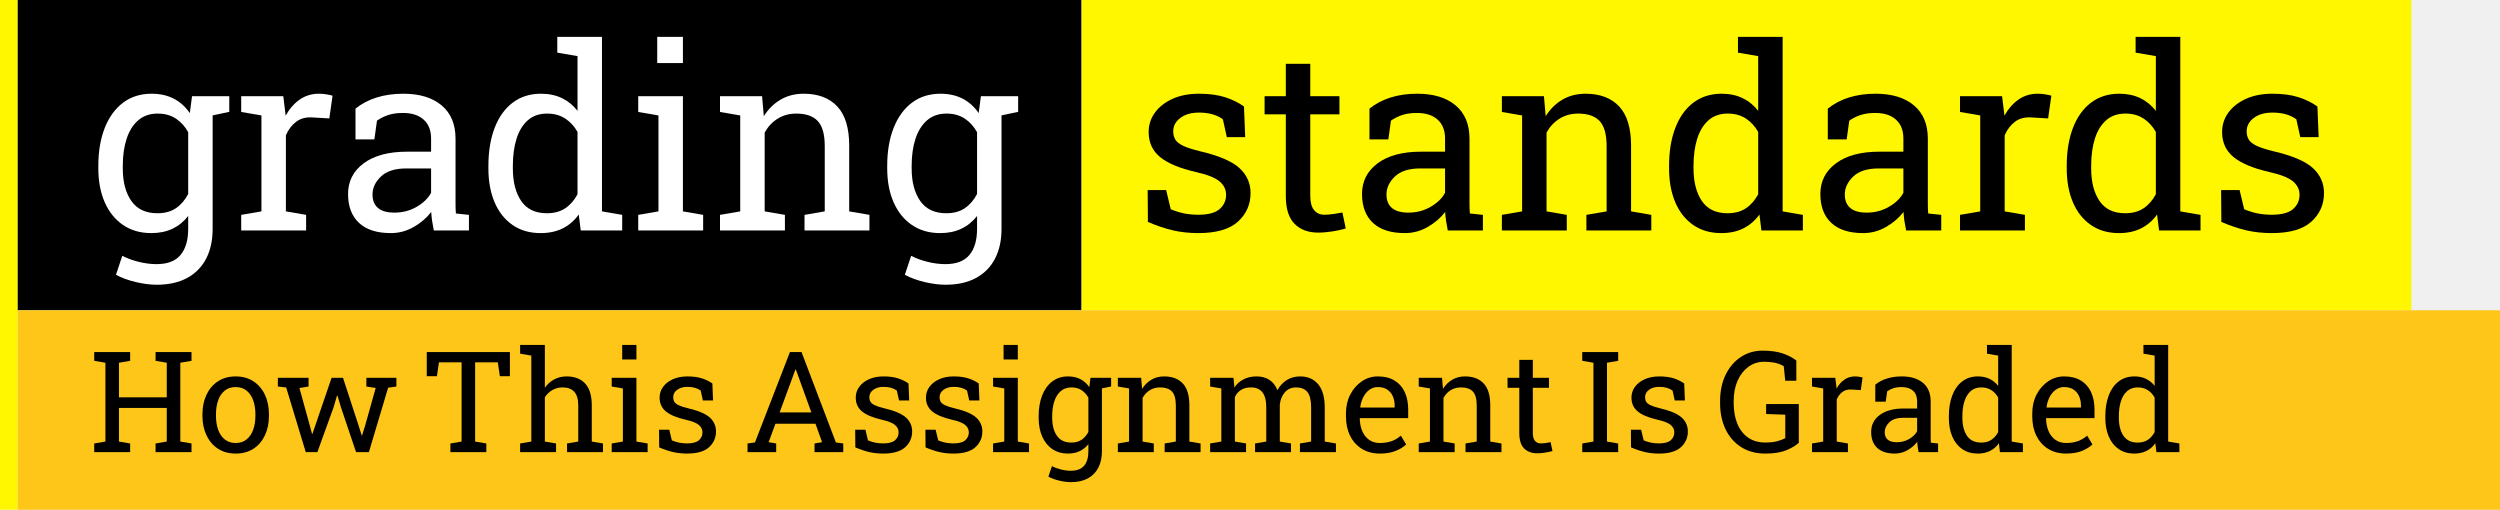
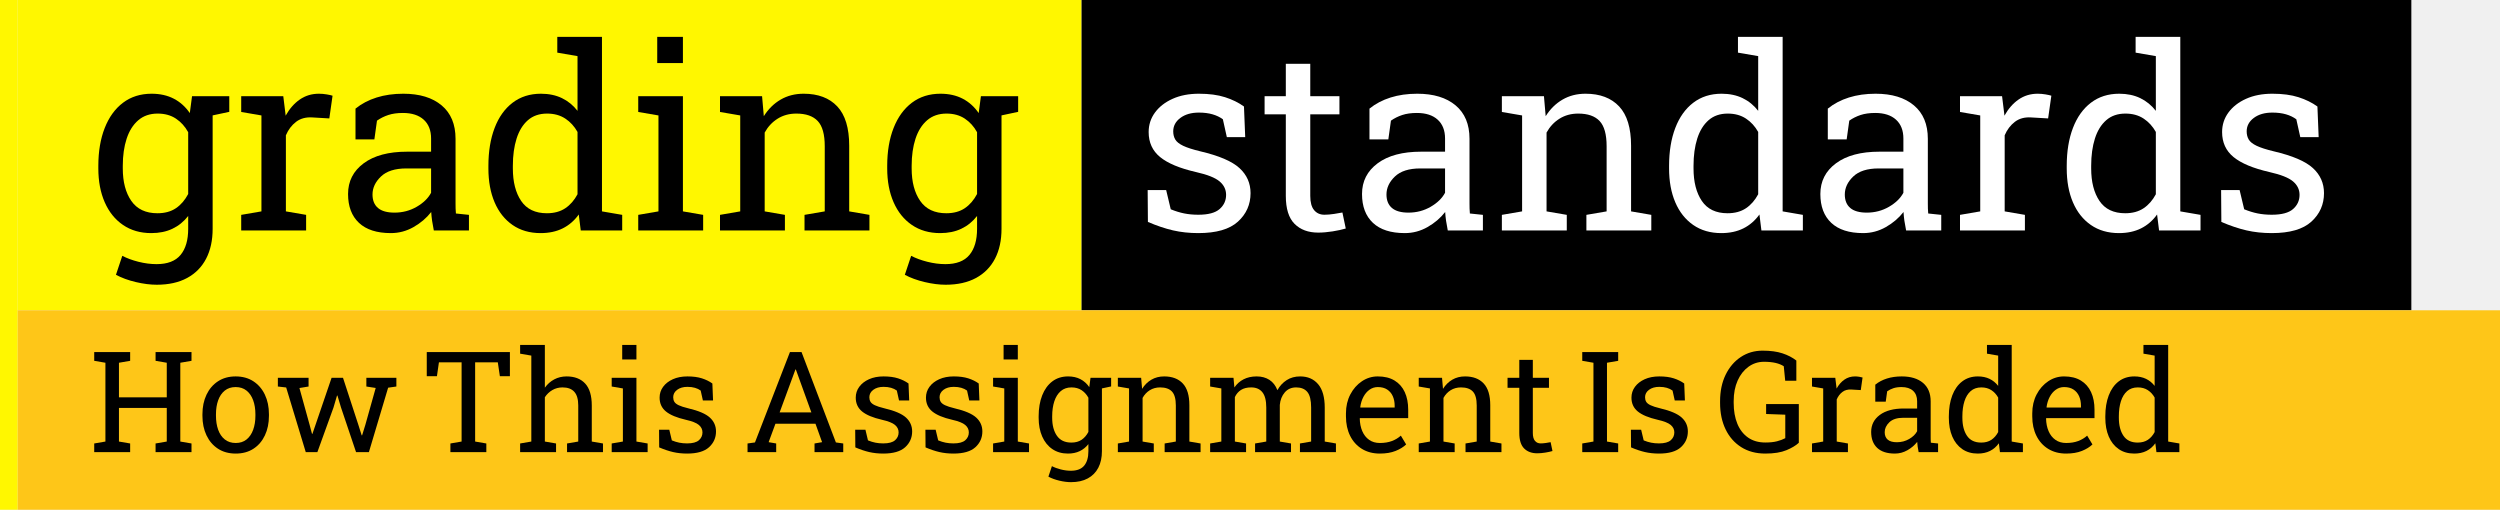
<svg xmlns="http://www.w3.org/2000/svg" viewBox="0 0 564 115" width="564" height="115">
  <rect x="0" y="0" width="4" height="115" fill="#FFF700" />
-   <rect x="4" y="0" width="240" height="70" fill="#000000" />
-   <rect x="244" y="0" width="300" height="70" fill="#FFF700" />
+   <rect x="4" y="0" width="240" height="70" fill="#FFF700" />
+   <rect x="244" y="0" width="300" height="70" fill="#000000" />
  <rect x="4" y="70" width="560" height="45" fill="#FEC618" />
-   <g fill="#FFFFFF">
+   <g fill="#000000">
    <path d="M549 -437Q471 -437 380.0 -415.5Q289 -394 220 -357L271 -204Q326 -233 401.0 -252.0Q476 -271 547 -271Q679 -271 740.5 -197.0Q802 -123 802 14V117Q749 49 675.0 14.0Q601 -21 505 -21Q373 -21 277.0 44.5Q181 110 129.5 227.5Q78 345 78 500V521Q78 695 129.5 826.0Q181 957 277.0 1029.5Q373 1102 507 1102Q609 1102 686.0 1062.0Q763 1022 815 946L833 1082H999V14Q999 -126 946.5 -227.0Q894 -328 793.5 -382.5Q693 -437 549 -437ZM554 139Q643 139 703.0 179.5Q763 220 802 294V792Q764 861 703.0 901.5Q642 942 556 942Q462 942 399.5 888.0Q337 834 306.0 739.5Q275 645 275 521V500Q275 337 344.0 238.0Q413 139 554 139ZM969 921 892 1082H1133V956Z" transform="translate(20.00, 52.00) scale(0.028, -0.028)" />
    <path d="M72 0V126L235 154V927L72 955V1082H411L428 944L430 925Q476 1008 543.5 1055.0Q611 1102 698 1102Q729 1102 761.5 1096.5Q794 1091 808 1086L782 903L645 911Q567 916 514.0 875.5Q461 835 432 767V154L595 126V0Z" transform="translate(52.40, 52.00) scale(0.028, -0.028)" />
    <path d="M424 -21Q255 -21 167.0 61.5Q79 144 79 294Q79 448 205.0 541.5Q331 635 555 635H748V741Q748 839 688.5 893.0Q629 947 521 947Q453 947 403.0 930.5Q353 914 312 885L291 734H139V982Q212 1041 309.0 1071.5Q406 1102 524 1102Q721 1102 833.0 1008.0Q945 914 945 739V218Q945 197 945.5 177.0Q946 157 948 137L1053 126V0H770Q761 44 756.0 79.0Q751 114 749 149Q692 76 606.5 27.5Q521 -21 424 -21ZM453 144Q551 144 632.0 191.0Q713 238 748 304V500H548Q412 500 344.0 435.0Q276 370 276 290Q276 219 320.0 181.5Q364 144 453 144Z" transform="translate(76.31, 52.00) scale(0.028, -0.028)" />
    <path d="M499 -21Q367 -21 272.5 44.5Q178 110 128.0 227.0Q78 344 78 500V521Q78 695 128.0 826.0Q178 957 273.0 1029.5Q368 1102 501 1102Q597 1102 670.5 1066.5Q744 1031 796 964V1405L633 1433V1560H796H993V154L1156 126V0H822L806 129Q753 55 676.5 17.0Q600 -21 499 -21ZM549 139Q637 139 697.0 179.0Q757 219 796 292V794Q758 862 697.0 902.0Q636 942 551 942Q457 942 396.0 888.5Q335 835 305.0 740.5Q275 646 275 521V500Q275 337 342.0 238.0Q409 139 549 139Z" transform="translate(108.00, 52.00) scale(0.028, -0.028)" />
    <path d="M67 0V126L230 154V927L67 955V1082H427V154L590 126V0ZM220 1349V1560H427V1349Z" transform="translate(142.11, 52.00) scale(0.028, -0.028)" />
    <path d="M74 0V126L237 154V927L74 955V1082H413L427 921Q481 1007 562.5 1054.5Q644 1102 748 1102Q923 1102 1019.0 999.5Q1115 897 1115 683V154L1278 126V0H755V126L918 154V679Q918 822 861.5 882.0Q805 942 689 942Q604 942 538.5 901.0Q473 860 434 789V154L597 126V0Z" transform="translate(160.36, 52.00) scale(0.028, -0.028)" />
    <path d="M549 -437Q471 -437 380.0 -415.5Q289 -394 220 -357L271 -204Q326 -233 401.0 -252.0Q476 -271 547 -271Q679 -271 740.5 -197.0Q802 -123 802 14V117Q749 49 675.0 14.0Q601 -21 505 -21Q373 -21 277.0 44.5Q181 110 129.5 227.5Q78 345 78 500V521Q78 695 129.5 826.0Q181 957 277.0 1029.5Q373 1102 507 1102Q609 1102 686.0 1062.0Q763 1022 815 946L833 1082H999V14Q999 -126 946.5 -227.0Q894 -328 793.5 -382.5Q693 -437 549 -437ZM554 139Q643 139 703.0 179.5Q763 220 802 294V792Q764 861 703.0 901.5Q642 942 556 942Q462 942 399.5 888.0Q337 834 306.0 739.5Q275 645 275 521V500Q275 337 344.0 238.0Q413 139 554 139ZM969 921 892 1082H1133V956Z" transform="translate(197.97, 52.00) scale(0.028, -0.028)" />
  </g>
-   <g fill="#000000">
+   <g fill="#FFFFFF">
    <path d="M512 -21Q403 -21 308.0 1.0Q213 23 106 69L104 326H253L290 171Q346 148 398.5 137.5Q451 127 512 127Q632 127 684.0 173.0Q736 219 736 287Q736 351 683.5 395.5Q631 440 493 471Q297 516 204.5 591.5Q112 667 112 793Q112 881 163.0 950.5Q214 1020 305.0 1061.0Q396 1102 517 1102Q640 1102 727.5 1074.0Q815 1046 880 999L890 752H742L710 896Q675 922 627.0 936.0Q579 950 517 950Q425 950 367.5 907.0Q310 864 310 799Q310 761 326.5 733.0Q343 705 390.0 682.5Q437 660 528 638Q754 585 843.5 503.0Q933 421 933 301Q933 164 831.5 71.5Q730 -21 512 -21Z" transform="translate(256.00, 52.00) scale(0.028, -0.028)" />
    <path d="M456 -17Q336 -17 265.5 53.5Q195 124 195 279V936H24V1082H195V1343H392V1082H627V936H392V279Q392 201 423.0 164.0Q454 127 506 127Q541 127 584.0 133.5Q627 140 651 145L678 16Q635 3 572.5 -7.0Q510 -17 456 -17Z" transform="translate(284.62, 52.00) scale(0.028, -0.028)" />
    <path d="M424 -21Q255 -21 167.0 61.5Q79 144 79 294Q79 448 205.0 541.5Q331 635 555 635H748V741Q748 839 688.5 893.0Q629 947 521 947Q453 947 403.0 930.5Q353 914 312 885L291 734H139V982Q212 1041 309.0 1071.5Q406 1102 524 1102Q721 1102 833.0 1008.0Q945 914 945 739V218Q945 197 945.5 177.0Q946 157 948 137L1053 126V0H770Q761 44 756.0 79.0Q751 114 749 149Q692 76 606.5 27.5Q521 -21 424 -21ZM453 144Q551 144 632.0 191.0Q713 238 748 304V500H548Q412 500 344.0 435.0Q276 370 276 290Q276 219 320.0 181.5Q364 144 453 144Z" transform="translate(305.06, 52.00) scale(0.028, -0.028)" />
    <path d="M74 0V126L237 154V927L74 955V1082H413L427 921Q481 1007 562.5 1054.5Q644 1102 748 1102Q923 1102 1019.0 999.5Q1115 897 1115 683V154L1278 126V0H755V126L918 154V679Q918 822 861.5 882.0Q805 942 689 942Q604 942 538.5 901.0Q473 860 434 789V154L597 126V0Z" transform="translate(336.75, 52.00) scale(0.028, -0.028)" />
    <path d="M499 -21Q367 -21 272.5 44.5Q178 110 128.0 227.0Q78 344 78 500V521Q78 695 128.0 826.0Q178 957 273.0 1029.5Q368 1102 501 1102Q597 1102 670.5 1066.5Q744 1031 796 964V1405L633 1433V1560H796H993V154L1156 126V0H822L806 129Q753 55 676.5 17.0Q600 -21 499 -21ZM549 139Q637 139 697.0 179.0Q757 219 796 292V794Q758 862 697.0 902.0Q636 942 551 942Q457 942 396.0 888.5Q335 835 305.0 740.5Q275 646 275 521V500Q275 337 342.0 238.0Q409 139 549 139Z" transform="translate(374.36, 52.00) scale(0.028, -0.028)" />
    <path d="M424 -21Q255 -21 167.0 61.5Q79 144 79 294Q79 448 205.0 541.5Q331 635 555 635H748V741Q748 839 688.5 893.0Q629 947 521 947Q453 947 403.0 930.5Q353 914 312 885L291 734H139V982Q212 1041 309.0 1071.5Q406 1102 524 1102Q721 1102 833.0 1008.0Q945 914 945 739V218Q945 197 945.5 177.0Q946 157 948 137L1053 126V0H770Q761 44 756.0 79.0Q751 114 749 149Q692 76 606.5 27.5Q521 -21 424 -21ZM453 144Q551 144 632.0 191.0Q713 238 748 304V500H548Q412 500 344.0 435.0Q276 370 276 290Q276 219 320.0 181.5Q364 144 453 144Z" transform="translate(408.46, 52.00) scale(0.028, -0.028)" />
    <path d="M72 0V126L235 154V927L72 955V1082H411L428 944L430 925Q476 1008 543.5 1055.0Q611 1102 698 1102Q729 1102 761.5 1096.5Q794 1091 808 1086L782 903L645 911Q567 916 514.0 875.5Q461 835 432 767V154L595 126V0Z" transform="translate(440.16, 52.00) scale(0.028, -0.028)" />
    <path d="M499 -21Q367 -21 272.5 44.5Q178 110 128.0 227.0Q78 344 78 500V521Q78 695 128.0 826.0Q178 957 273.0 1029.5Q368 1102 501 1102Q597 1102 670.5 1066.5Q744 1031 796 964V1405L633 1433V1560H796H993V154L1156 126V0H822L806 129Q753 55 676.5 17.0Q600 -21 499 -21ZM549 139Q637 139 697.0 179.0Q757 219 796 292V794Q758 862 697.0 902.0Q636 942 551 942Q457 942 396.0 888.5Q335 835 305.0 740.5Q275 646 275 521V500Q275 337 342.0 238.0Q409 139 549 139Z" transform="translate(464.07, 52.00) scale(0.028, -0.028)" />
    <path d="M512 -21Q403 -21 308.0 1.0Q213 23 106 69L104 326H253L290 171Q346 148 398.5 137.5Q451 127 512 127Q632 127 684.0 173.0Q736 219 736 287Q736 351 683.5 395.5Q631 440 493 471Q297 516 204.5 591.5Q112 667 112 793Q112 881 163.0 950.5Q214 1020 305.0 1061.0Q396 1102 517 1102Q640 1102 727.5 1074.0Q815 1046 880 999L890 752H742L710 896Q675 922 627.0 936.0Q579 950 517 950Q425 950 367.5 907.0Q310 864 310 799Q310 761 326.5 733.0Q343 705 390.0 682.5Q437 660 528 638Q754 585 843.5 503.0Q933 421 933 301Q933 164 831.5 71.5Q730 -21 512 -21Z" transform="translate(498.17, 52.00) scale(0.028, -0.028)" />
  </g>
  <g fill="#000000">
    <path d="M81 0V126L244 154V1301L81 1329V1456H604V1329L441 1301V798H1137V1301L974 1329V1456H1137H1334H1497V1329L1334 1301V154L1497 126V0H974V126L1137 154V643H441V154L604 126V0Z" transform="translate(20.00, 102.00) scale(0.0155, -0.0155)" />
    <path d="M563 -21Q413 -21 304.5 49.5Q196 120 137.0 244.5Q78 369 78 529V551Q78 711 137.0 835.5Q196 960 304.5 1031.0Q413 1102 561 1102Q711 1102 819.5 1031.0Q928 960 987.0 836.0Q1046 712 1046 551V529Q1046 368 987.0 243.5Q928 119 820.0 49.0Q712 -21 563 -21ZM563 133Q657 133 720.5 184.5Q784 236 816.5 325.5Q849 415 849 529V551Q849 665 816.5 754.5Q784 844 720.0 895.5Q656 947 561 947Q467 947 403.0 895.5Q339 844 307.0 754.5Q275 665 275 551V529Q275 415 307.0 325.5Q339 236 403.5 184.5Q468 133 563 133Z" transform="translate(44.46, 102.00) scale(0.0155, -0.0155)" />
    <path d="M458 0 173 941 52 955V1082H499V955L366 933L515 394L549 266H555L599 394L834 1082H1000L1224 396L1272 244H1278L1325 396L1476 934L1340 955V1082H1777V955L1657 938L1377 0H1190L971 650L919 824L913 823L862 650L627 0Z" transform="translate(61.88, 102.00) scale(0.0155, -0.0155)" />
    <path d="M440 0V126L603 154V1307H273L244 1105H96V1456H1306V1105H1160L1130 1307H800V154L963 126V0Z" transform="translate(94.79, 102.00) scale(0.0155, -0.0155)" />
    <path d="M49 0V126L212 154V1405L49 1433V1560H409V938Q465 1016 546.0 1059.0Q627 1102 726 1102Q900 1102 996.0 998.0Q1092 894 1092 678V154L1255 126V0H732V126L895 154V680Q895 814 837.5 878.0Q780 942 666 942Q585 942 518.5 903.5Q452 865 409 799V154L572 126V0Z" transform="translate(116.58, 102.00) scale(0.0155, -0.0155)" />
    <path d="M67 0V126L230 154V927L67 955V1082H427V154L590 126V0ZM220 1349V1560H427V1349Z" transform="translate(136.96, 102.00) scale(0.0155, -0.0155)" />
    <path d="M512 -21Q403 -21 308.0 1.0Q213 23 106 69L104 326H253L290 171Q346 148 398.5 137.5Q451 127 512 127Q632 127 684.0 173.0Q736 219 736 287Q736 351 683.5 395.5Q631 440 493 471Q297 516 204.5 591.5Q112 667 112 793Q112 881 163.0 950.5Q214 1020 305.0 1061.0Q396 1102 517 1102Q640 1102 727.5 1074.0Q815 1046 880 999L890 752H742L710 896Q675 922 627.0 936.0Q579 950 517 950Q425 950 367.5 907.0Q310 864 310 799Q310 761 326.5 733.0Q343 705 390.0 682.5Q437 660 528 638Q754 585 843.5 503.0Q933 421 933 301Q933 164 831.5 71.5Q730 -21 512 -21Z" transform="translate(147.07, 102.00) scale(0.0155, -0.0155)" />
    <path d="M70 0V126L178 141L687 1456H856L1356 141L1463 126V0H1045V126L1155 145L1059 413H476L377 145L487 126V0ZM537 578H999L785 1170L773 1203H767L755 1170Z" transform="translate(167.56, 102.00) scale(0.0155, -0.0155)" />
    <path d="M512 -21Q403 -21 308.0 1.0Q213 23 106 69L104 326H253L290 171Q346 148 398.5 137.5Q451 127 512 127Q632 127 684.0 173.0Q736 219 736 287Q736 351 683.5 395.5Q631 440 493 471Q297 516 204.5 591.5Q112 667 112 793Q112 881 163.0 950.5Q214 1020 305.0 1061.0Q396 1102 517 1102Q640 1102 727.5 1074.0Q815 1046 880 999L890 752H742L710 896Q675 922 627.0 936.0Q579 950 517 950Q425 950 367.5 907.0Q310 864 310 799Q310 761 326.5 733.0Q343 705 390.0 682.5Q437 660 528 638Q754 585 843.5 503.0Q933 421 933 301Q933 164 831.5 71.5Q730 -21 512 -21Z" transform="translate(191.32, 102.00) scale(0.0155, -0.0155)" />
    <path d="M512 -21Q403 -21 308.0 1.0Q213 23 106 69L104 326H253L290 171Q346 148 398.5 137.5Q451 127 512 127Q632 127 684.0 173.0Q736 219 736 287Q736 351 683.5 395.5Q631 440 493 471Q297 516 204.5 591.5Q112 667 112 793Q112 881 163.0 950.5Q214 1020 305.0 1061.0Q396 1102 517 1102Q640 1102 727.5 1074.0Q815 1046 880 999L890 752H742L710 896Q675 922 627.0 936.0Q579 950 517 950Q425 950 367.5 907.0Q310 864 310 799Q310 761 326.5 733.0Q343 705 390.0 682.5Q437 660 528 638Q754 585 843.5 503.0Q933 421 933 301Q933 164 831.5 71.5Q730 -21 512 -21Z" transform="translate(207.16, 102.00) scale(0.0155, -0.0155)" />
    <path d="M67 0V126L230 154V927L67 955V1082H427V154L590 126V0ZM220 1349V1560H427V1349Z" transform="translate(223.00, 102.00) scale(0.0155, -0.0155)" />
    <path d="M549 -437Q471 -437 380.0 -415.5Q289 -394 220 -357L271 -204Q326 -233 401.0 -252.0Q476 -271 547 -271Q679 -271 740.5 -197.0Q802 -123 802 14V117Q749 49 675.0 14.0Q601 -21 505 -21Q373 -21 277.0 44.5Q181 110 129.5 227.5Q78 345 78 500V521Q78 695 129.5 826.0Q181 957 277.0 1029.5Q373 1102 507 1102Q609 1102 686.0 1062.0Q763 1022 815 946L833 1082H999V14Q999 -126 946.5 -227.0Q894 -328 793.5 -382.5Q693 -437 549 -437ZM554 139Q643 139 703.0 179.5Q763 220 802 294V792Q764 861 703.0 901.5Q642 942 556 942Q462 942 399.5 888.0Q337 834 306.0 739.5Q275 645 275 521V500Q275 337 344.0 238.0Q413 139 554 139ZM969 921 892 1082H1133V956Z" transform="translate(233.11, 102.00) scale(0.0155, -0.0155)" />
    <path d="M74 0V126L237 154V927L74 955V1082H413L427 921Q481 1007 562.5 1054.5Q644 1102 748 1102Q923 1102 1019.0 999.5Q1115 897 1115 683V154L1278 126V0H755V126L918 154V679Q918 822 861.5 882.0Q805 942 689 942Q604 942 538.5 901.0Q473 860 434 789V154L597 126V0Z" transform="translate(251.04, 102.00) scale(0.0155, -0.0155)" />
    <path d="M74 0V126L237 154V927L74 955V1082H414L427 941Q479 1018 561.0 1060.0Q643 1102 751 1102Q859 1102 936.5 1052.0Q1014 1002 1053 902Q1104 994 1188.0 1048.0Q1272 1102 1384 1102Q1550 1102 1646.0 988.5Q1742 875 1742 647V154L1905 126V0H1381V126L1544 154V649Q1544 809 1489.0 875.5Q1434 942 1326 942Q1223 942 1160.5 869.5Q1098 797 1088 687V154L1251 126V0H728V126L891 154V649Q891 801 834.5 871.5Q778 942 671 942Q581 942 523.0 905.0Q465 868 434 801V154L597 126V0Z" transform="translate(271.86, 102.00) scale(0.0155, -0.0155)" />
    <path d="M567 -21Q417 -21 306.0 47.5Q195 116 134.5 238.0Q74 360 74 520V564Q74 718 137.5 839.5Q201 961 306.5 1031.5Q412 1102 537 1102Q683 1102 781.5 1042.0Q880 982 930.0 873.5Q980 765 980 618V495H278L275 490Q277 386 311.5 305.5Q346 225 411.0 179.0Q476 133 567 133Q667 133 742.5 161.5Q818 190 873 240L950 112Q892 56 796.5 17.5Q701 -21 567 -21ZM284 649H783V675Q783 753 755.5 814.5Q728 876 673.5 911.5Q619 947 537 947Q471 947 417.0 908.5Q363 870 328.0 804.0Q293 738 282 654Z" transform="translate(302.50, 102.00) scale(0.0155, -0.0155)" />
    <path d="M74 0V126L237 154V927L74 955V1082H413L427 921Q481 1007 562.5 1054.5Q644 1102 748 1102Q923 1102 1019.0 999.5Q1115 897 1115 683V154L1278 126V0H755V126L918 154V679Q918 822 861.5 882.0Q805 942 689 942Q604 942 538.5 901.0Q473 860 434 789V154L597 126V0Z" transform="translate(318.92, 102.00) scale(0.0155, -0.0155)" />
    <path d="M456 -17Q336 -17 265.5 53.5Q195 124 195 279V936H24V1082H195V1343H392V1082H627V936H392V279Q392 201 423.0 164.0Q454 127 506 127Q541 127 584.0 133.5Q627 140 651 145L678 16Q635 3 572.5 -7.0Q510 -17 456 -17Z" transform="translate(339.73, 102.00) scale(0.0155, -0.0155)" />
    <path d="M81 0V126L244 154V1301L81 1329V1456H604V1329L441 1301V154L604 126V0Z" transform="translate(355.70, 102.00) scale(0.0155, -0.0155)" />
    <path d="M512 -21Q403 -21 308.0 1.0Q213 23 106 69L104 326H253L290 171Q346 148 398.5 137.5Q451 127 512 127Q632 127 684.0 173.0Q736 219 736 287Q736 351 683.5 395.5Q631 440 493 471Q297 516 204.5 591.5Q112 667 112 793Q112 881 163.0 950.5Q214 1020 305.0 1061.0Q396 1102 517 1102Q640 1102 727.5 1074.0Q815 1046 880 999L890 752H742L710 896Q675 922 627.0 936.0Q579 950 517 950Q425 950 367.5 907.0Q310 864 310 799Q310 761 326.5 733.0Q343 705 390.0 682.5Q437 660 528 638Q754 585 843.5 503.0Q933 421 933 301Q933 164 831.5 71.5Q730 -21 512 -21Z" transform="translate(366.32, 102.00) scale(0.0155, -0.0155)" />
    <path d="M738 -21Q536 -21 388.0 72.5Q240 166 160.0 332.0Q80 498 80 716V740Q80 960 160.5 1125.5Q241 1291 381.0 1384.0Q521 1477 699 1477Q869 1477 987.5 1438.0Q1106 1399 1190 1333V1039H1028L1007 1250Q958 1282 887.0 1298.5Q816 1315 719 1315Q594 1315 494.0 1243.0Q394 1171 336.0 1042.5Q278 914 278 742V716Q278 542 331.5 412.5Q385 283 488.0 211.5Q591 140 738 140Q838 140 907.0 157.5Q976 175 1029 203V545L750 555V700H1226V136Q1163 77 1045.5 28.0Q928 -21 738 -21Z" transform="translate(386.81, 102.00) scale(0.0155, -0.0155)" />
    <path d="M72 0V126L235 154V927L72 955V1082H411L428 944L430 925Q476 1008 543.5 1055.0Q611 1102 698 1102Q729 1102 761.5 1096.5Q794 1091 808 1086L782 903L645 911Q567 916 514.0 875.5Q461 835 432 767V154L595 126V0Z" transform="translate(407.67, 102.00) scale(0.0155, -0.0155)" />
    <path d="M424 -21Q255 -21 167.0 61.5Q79 144 79 294Q79 448 205.0 541.5Q331 635 555 635H748V741Q748 839 688.5 893.0Q629 947 521 947Q453 947 403.0 930.5Q353 914 312 885L291 734H139V982Q212 1041 309.0 1071.5Q406 1102 524 1102Q721 1102 833.0 1008.0Q945 914 945 739V218Q945 197 945.5 177.0Q946 157 948 137L1053 126V0H770Q761 44 756.0 79.0Q751 114 749 149Q692 76 606.5 27.5Q521 -21 424 -21ZM453 144Q551 144 632.0 191.0Q713 238 748 304V500H548Q412 500 344.0 435.0Q276 370 276 290Q276 219 320.0 181.5Q364 144 453 144Z" transform="translate(420.91, 102.00) scale(0.0155, -0.0155)" />
    <path d="M499 -21Q367 -21 272.5 44.5Q178 110 128.0 227.0Q78 344 78 500V521Q78 695 128.0 826.0Q178 957 273.0 1029.5Q368 1102 501 1102Q597 1102 670.5 1066.5Q744 1031 796 964V1405L633 1433V1560H796H993V154L1156 126V0H822L806 129Q753 55 676.5 17.0Q600 -21 499 -21ZM549 139Q637 139 697.0 179.0Q757 219 796 292V794Q758 862 697.0 902.0Q636 942 551 942Q457 942 396.0 888.5Q335 835 305.0 740.5Q275 646 275 521V500Q275 337 342.0 238.0Q409 139 549 139Z" transform="translate(438.45, 102.00) scale(0.0155, -0.0155)" />
    <path d="M567 -21Q417 -21 306.0 47.5Q195 116 134.5 238.0Q74 360 74 520V564Q74 718 137.5 839.5Q201 961 306.5 1031.5Q412 1102 537 1102Q683 1102 781.5 1042.0Q880 982 930.0 873.5Q980 765 980 618V495H278L275 490Q277 386 311.5 305.5Q346 225 411.0 179.0Q476 133 567 133Q667 133 742.5 161.5Q818 190 873 240L950 112Q892 56 796.5 17.5Q701 -21 567 -21ZM284 649H783V675Q783 753 755.5 814.5Q728 876 673.5 911.5Q619 947 537 947Q471 947 417.0 908.5Q363 870 328.0 804.0Q293 738 282 654Z" transform="translate(457.33, 102.00) scale(0.0155, -0.0155)" />
    <path d="M499 -21Q367 -21 272.5 44.5Q178 110 128.0 227.0Q78 344 78 500V521Q78 695 128.0 826.0Q178 957 273.0 1029.5Q368 1102 501 1102Q597 1102 670.5 1066.5Q744 1031 796 964V1405L633 1433V1560H796H993V154L1156 126V0H822L806 129Q753 55 676.5 17.0Q600 -21 499 -21ZM549 139Q637 139 697.0 179.0Q757 219 796 292V794Q758 862 697.0 902.0Q636 942 551 942Q457 942 396.0 888.5Q335 835 305.0 740.5Q275 646 275 521V500Q275 337 342.0 238.0Q409 139 549 139Z" transform="translate(473.75, 102.00) scale(0.0155, -0.0155)" />
  </g>
</svg>
